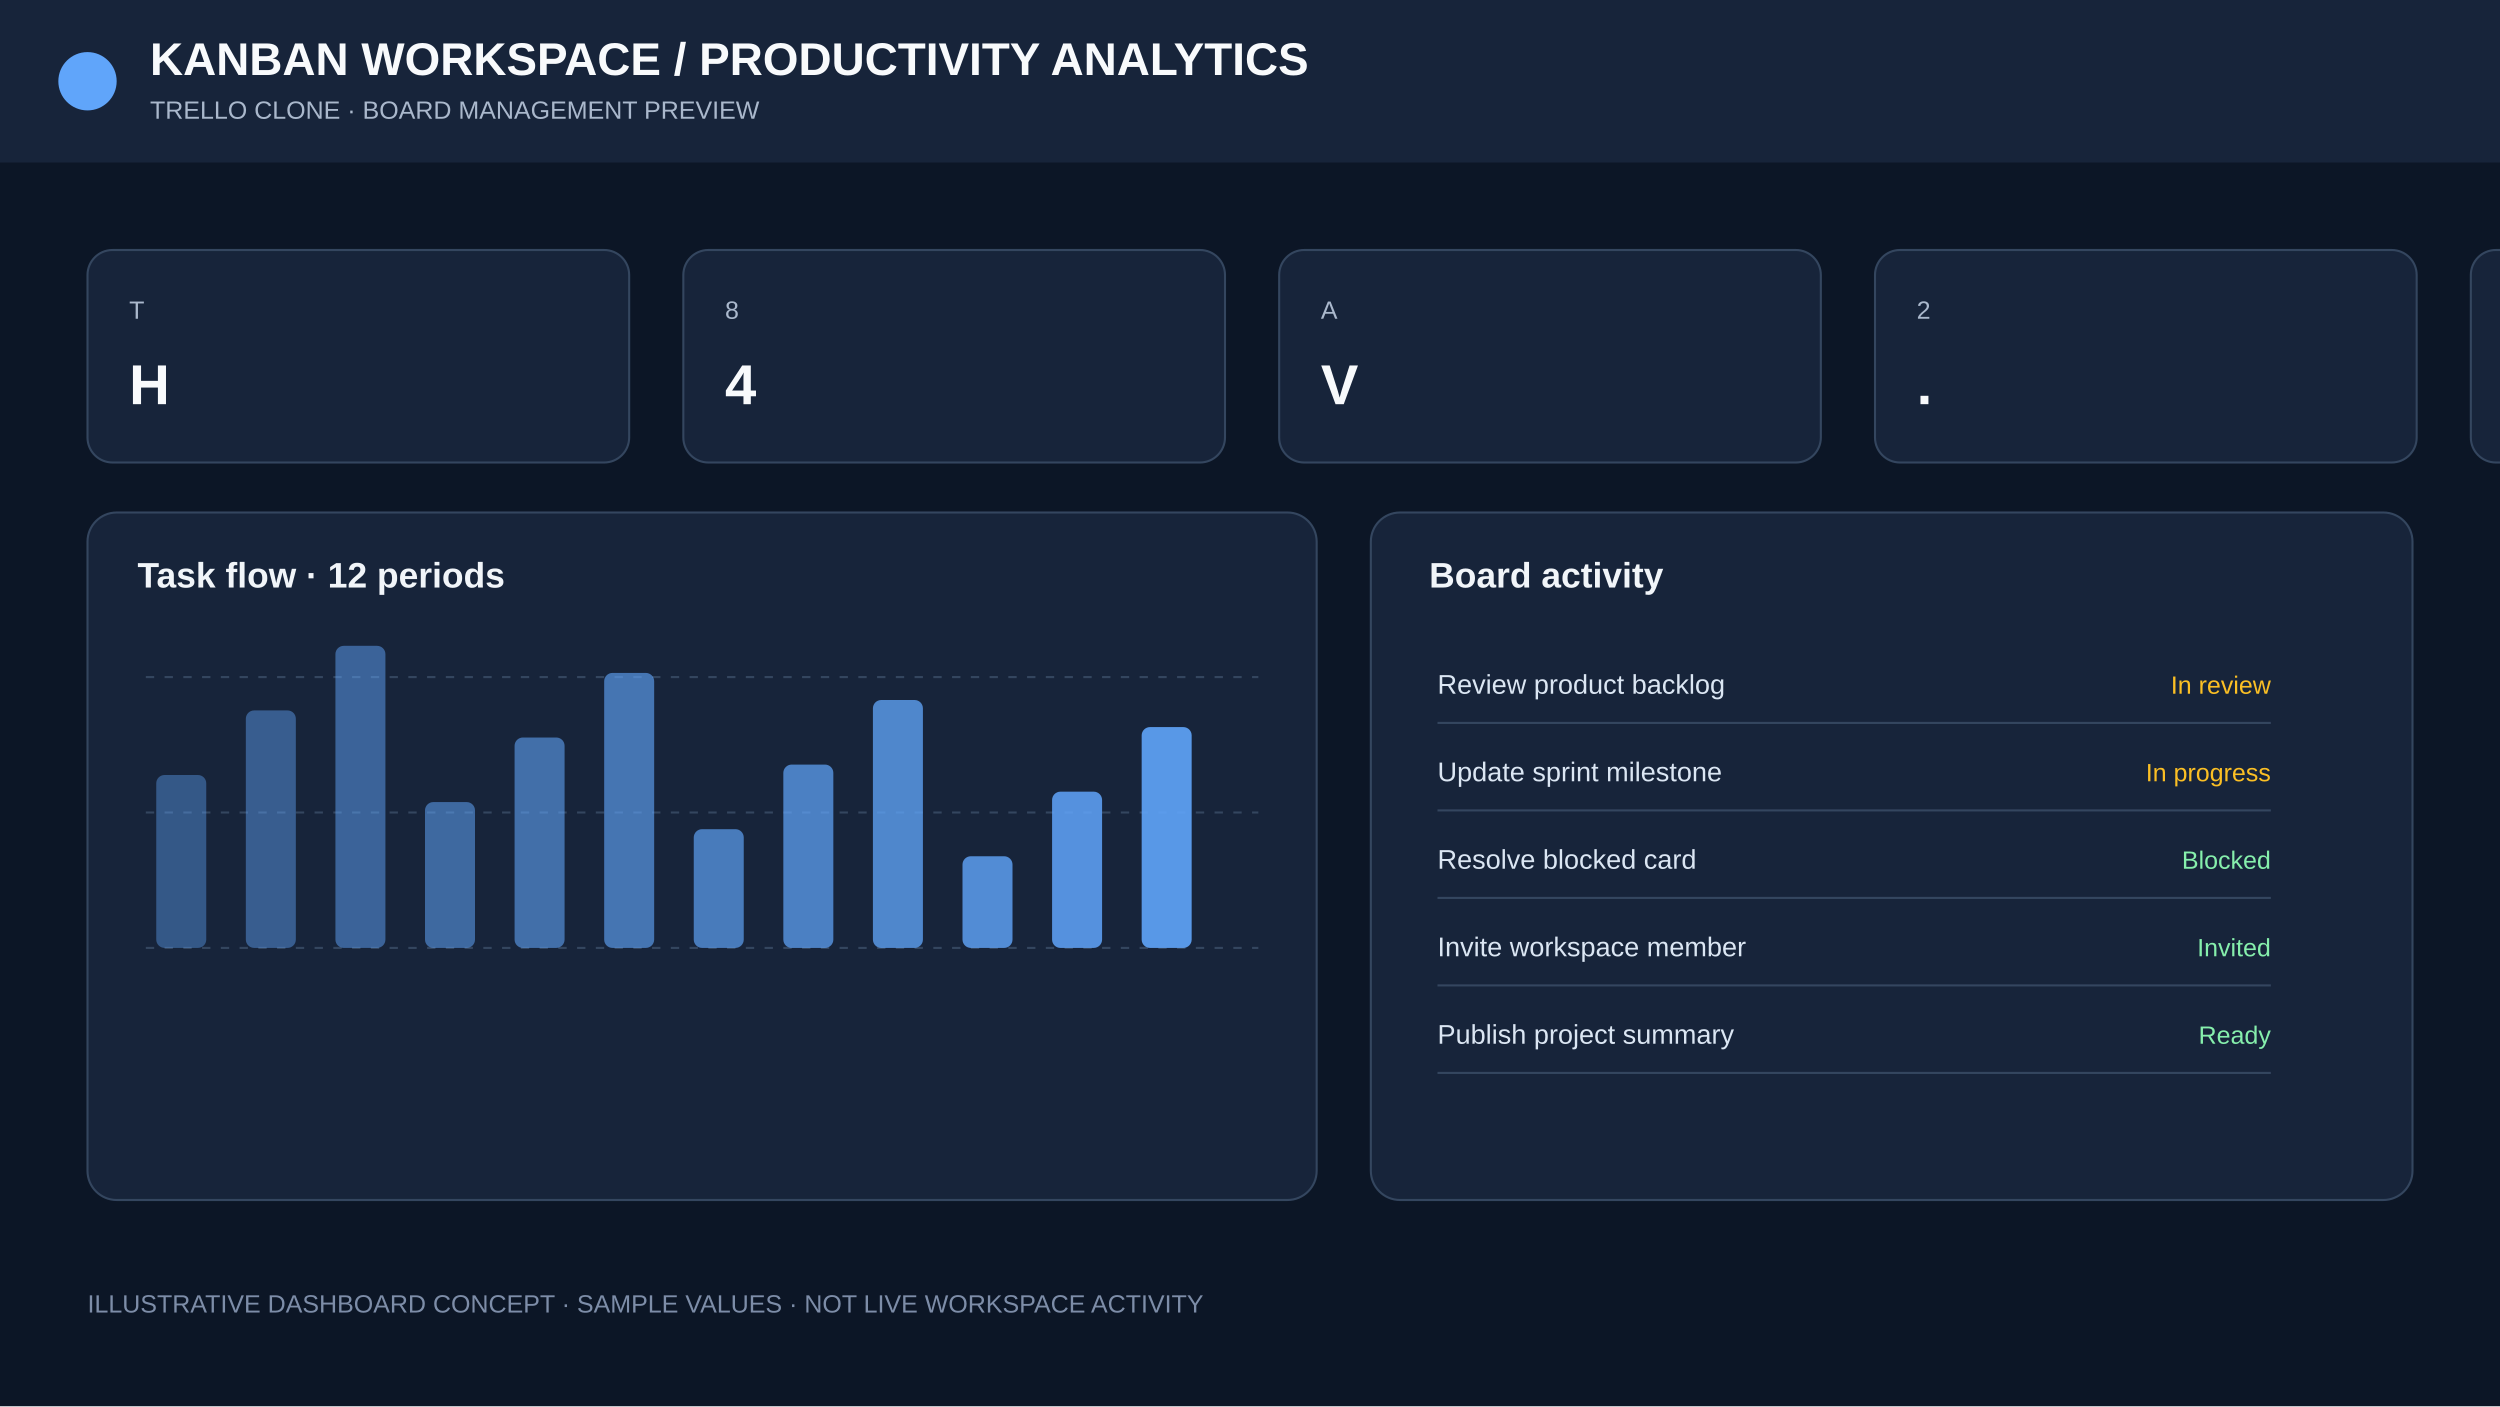
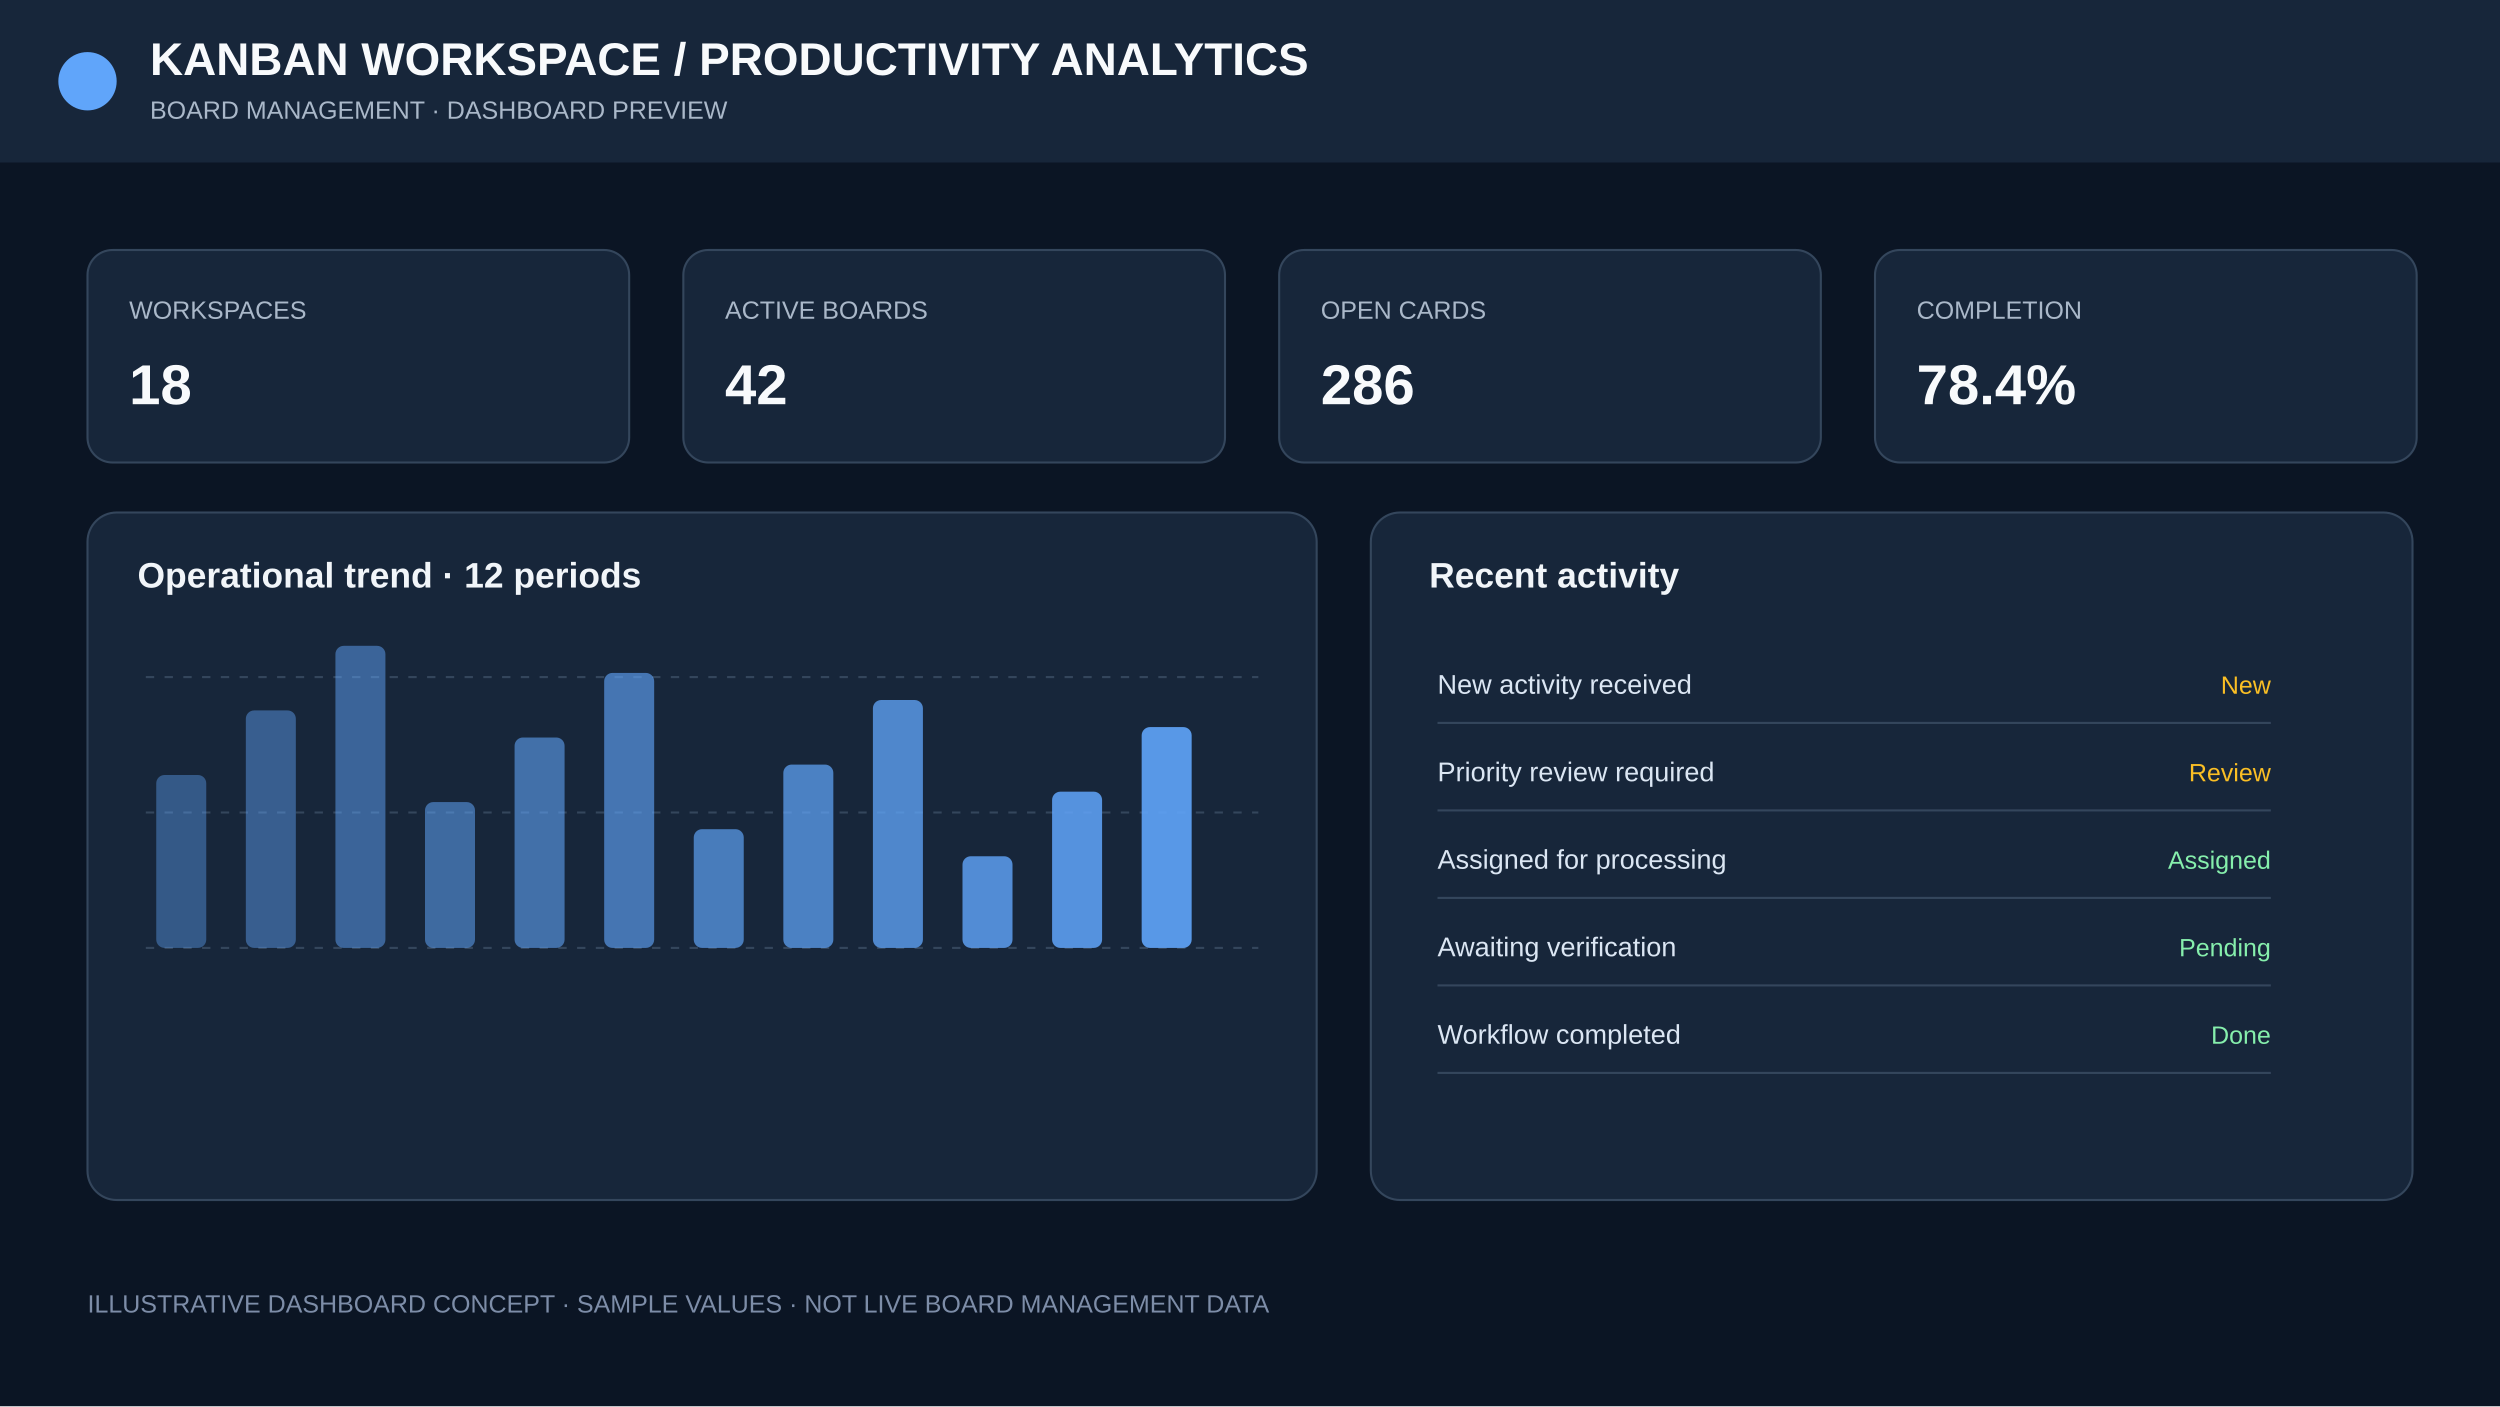
<svg xmlns="http://www.w3.org/2000/svg" width="1200" height="675" viewBox="0 0 1200 675">
-   <rect width="1200" height="675" fill="#0c1626" />
-   <rect width="1200" height="78" fill="#17243a" />
+   <rect width="1200" height="675" fill="#0b1524" />
+   <rect width="1200" height="78" fill="#17263a" />
  <circle cx="42" cy="39" r="14" fill="#60a5fa" />
  <text x="72" y="36" fill="#f8fafc" font-size="22" font-weight="700" font-family="Arial">KANBAN WORKSPACE / PRODUCTIVITY ANALYTICS</text>
-   <text x="72" y="57" fill="#aab8cc" font-size="12" font-family="Arial">TRELLO CLONE · BOARD MANAGEMENT PREVIEW</text>
-   <rect x="42" y="120" width="260" height="102" rx="12" fill="#17243a" stroke="#34465f" />
-   <text x="62" y="153" fill="#aab8cc" font-size="12" font-family="Arial">T</text>
-   <text x="62" y="194" fill="#f8fafc" font-size="27" font-weight="700" font-family="Arial">H</text>
-   <rect x="328" y="120" width="260" height="102" rx="12" fill="#17243a" stroke="#34465f" />
-   <text x="348" y="153" fill="#aab8cc" font-size="12" font-family="Arial">8</text>
-   <text x="348" y="194" fill="#f8fafc" font-size="27" font-weight="700" font-family="Arial">4</text>
-   <rect x="614" y="120" width="260" height="102" rx="12" fill="#17243a" stroke="#34465f" />
-   <text x="634" y="153" fill="#aab8cc" font-size="12" font-family="Arial">A</text>
-   <text x="634" y="194" fill="#f8fafc" font-size="27" font-weight="700" font-family="Arial">V</text>
-   <rect x="900" y="120" width="260" height="102" rx="12" fill="#17243a" stroke="#34465f" />
-   <text x="920" y="153" fill="#aab8cc" font-size="12" font-family="Arial">2</text>
-   <text x="920" y="194" fill="#f8fafc" font-size="27" font-weight="700" font-family="Arial">.</text>
-   <rect x="1186" y="120" width="260" height="102" rx="12" fill="#17243a" stroke="#34465f" />
-   <text x="1206" y="153" fill="#aab8cc" font-size="12" font-family="Arial">C</text>
-   <text x="1206" y="194" fill="#f8fafc" font-size="27" font-weight="700" font-family="Arial">O</text>
-   <rect x="1472" y="120" width="260" height="102" rx="12" fill="#17243a" stroke="#34465f" />
-   <text x="1492" y="153" fill="#aab8cc" font-size="12" font-family="Arial">7</text>
-   <text x="1492" y="194" fill="#f8fafc" font-size="27" font-weight="700" font-family="Arial">8</text>
-   <rect x="1758" y="120" width="260" height="102" rx="12" fill="#17243a" stroke="#34465f" />
-   <text x="1778" y="153" fill="#aab8cc" font-size="12" font-family="Arial">W</text>
-   <text x="1778" y="194" fill="#f8fafc" font-size="27" font-weight="700" font-family="Arial">E</text>
-   <rect x="2044" y="120" width="260" height="102" rx="12" fill="#17243a" stroke="#34465f" />
-   <text x="2064" y="153" fill="#aab8cc" font-size="12" font-family="Arial">+</text>
-   <text x="2064" y="194" fill="#f8fafc" font-size="27" font-weight="700" font-family="Arial">9</text>
-   <rect x="42" y="246" width="590" height="330" rx="14" fill="#17243a" stroke="#34465f" />
-   <text x="66" y="282" fill="#f1f5f9" font-size="17" font-weight="700" font-family="Arial">Task flow · 12 periods</text>
-   <path d="M70 455 H604 M70 390 H604 M70 325 H604" stroke="#34465f" stroke-dasharray="4 5" />
+   <text x="72" y="57" fill="#aab8c9" font-size="12" font-family="Arial">BOARD MANAGEMENT · DASHBOARD PREVIEW</text>
+   <rect x="42" y="120" width="260" height="102" rx="12" fill="#17263a" stroke="#34465c" />
+   <text x="62" y="153" fill="#aab8c9" font-size="12" font-family="Arial">WORKSPACES</text>
+   <text x="62" y="194" fill="#f8fafc" font-size="27" font-weight="700" font-family="Arial">18</text>
+   <rect x="328" y="120" width="260" height="102" rx="12" fill="#17263a" stroke="#34465c" />
+   <text x="348" y="153" fill="#aab8c9" font-size="12" font-family="Arial">ACTIVE BOARDS</text>
+   <text x="348" y="194" fill="#f8fafc" font-size="27" font-weight="700" font-family="Arial">42</text>
+   <rect x="614" y="120" width="260" height="102" rx="12" fill="#17263a" stroke="#34465c" />
+   <text x="634" y="153" fill="#aab8c9" font-size="12" font-family="Arial">OPEN CARDS</text>
+   <text x="634" y="194" fill="#f8fafc" font-size="27" font-weight="700" font-family="Arial">286</text>
+   <rect x="900" y="120" width="260" height="102" rx="12" fill="#17263a" stroke="#34465c" />
+   <text x="920" y="153" fill="#aab8c9" font-size="12" font-family="Arial">COMPLETION</text>
+   <text x="920" y="194" fill="#f8fafc" font-size="27" font-weight="700" font-family="Arial">78.4%</text>
+   <rect x="42" y="246" width="590" height="330" rx="14" fill="#17263a" stroke="#34465c" />
+   <text x="66" y="282" fill="#f1f5f9" font-size="17" font-weight="700" font-family="Arial">Operational trend · 12 periods</text>
+   <path d="M70 455 H604 M70 390 H604 M70 325 H604" stroke="#34465c" stroke-dasharray="4 5" />
  <rect x="75" y="372" width="24" height="83" rx="4" fill="#60a5fa" opacity="0.4" />
  <rect x="118" y="341" width="24" height="114" rx="4" fill="#60a5fa" opacity="0.445" />
  <rect x="161" y="310" width="24" height="145" rx="4" fill="#60a5fa" opacity="0.49" />
  <rect x="204" y="385" width="24" height="70" rx="4" fill="#60a5fa" opacity="0.535" />
  <rect x="247" y="354" width="24" height="101" rx="4" fill="#60a5fa" opacity="0.58" />
  <rect x="290" y="323" width="24" height="132" rx="4" fill="#60a5fa" opacity="0.625" />
  <rect x="333" y="398" width="24" height="57" rx="4" fill="#60a5fa" opacity="0.67" />
  <rect x="376" y="367" width="24" height="88" rx="4" fill="#60a5fa" opacity="0.715" />
  <rect x="419" y="336" width="24" height="119" rx="4" fill="#60a5fa" opacity="0.76" />
  <rect x="462" y="411" width="24" height="44" rx="4" fill="#60a5fa" opacity="0.805" />
  <rect x="505" y="380" width="24" height="75" rx="4" fill="#60a5fa" opacity="0.85" />
  <rect x="548" y="349" width="24" height="106" rx="4" fill="#60a5fa" opacity="0.895" />
-   <rect x="658" y="246" width="500" height="330" rx="14" fill="#17243a" stroke="#34465f" />
-   <text x="686" y="282" fill="#f1f5f9" font-size="17" font-weight="700" font-family="Arial">Board activity</text>
-   <text x="690" y="333" fill="#dbe6f3" font-size="13" font-family="Arial">Review product backlog</text>
-   <text x="1090" y="333" text-anchor="end" fill="#fbbf24" font-size="12" font-family="Arial">In review</text>
-   <path d="M690 347 H1090" stroke="#34465f" />
-   <text x="690" y="375" fill="#dbe6f3" font-size="13" font-family="Arial">Update sprint milestone</text>
-   <text x="1090" y="375" text-anchor="end" fill="#fbbf24" font-size="12" font-family="Arial">In progress</text>
-   <path d="M690 389 H1090" stroke="#34465f" />
-   <text x="690" y="417" fill="#dbe6f3" font-size="13" font-family="Arial">Resolve blocked card</text>
-   <text x="1090" y="417" text-anchor="end" fill="#86efac" font-size="12" font-family="Arial">Blocked</text>
-   <path d="M690 431 H1090" stroke="#34465f" />
-   <text x="690" y="459" fill="#dbe6f3" font-size="13" font-family="Arial">Invite workspace member</text>
-   <text x="1090" y="459" text-anchor="end" fill="#86efac" font-size="12" font-family="Arial">Invited</text>
-   <path d="M690 473 H1090" stroke="#34465f" />
-   <text x="690" y="501" fill="#dbe6f3" font-size="13" font-family="Arial">Publish project summary</text>
-   <text x="1090" y="501" text-anchor="end" fill="#86efac" font-size="12" font-family="Arial">Ready</text>
-   <path d="M690 515 H1090" stroke="#34465f" />
-   <text x="42" y="630" fill="#7d8da8" font-size="12" font-family="Arial">ILLUSTRATIVE DASHBOARD CONCEPT · SAMPLE VALUES · NOT LIVE WORKSPACE ACTIVITY</text>
+   <rect x="658" y="246" width="500" height="330" rx="14" fill="#17263a" stroke="#34465c" />
+   <text x="686" y="282" fill="#f1f5f9" font-size="17" font-weight="700" font-family="Arial">Recent activity</text>
+   <text x="690" y="333" fill="#dbe6f3" font-size="13" font-family="Arial">New activity received</text>
+   <text x="1090" y="333" text-anchor="end" fill="#fbbf24" font-size="12" font-family="Arial">New</text>
+   <path d="M690 347 H1090" stroke="#34465c" />
+   <text x="690" y="375" fill="#dbe6f3" font-size="13" font-family="Arial">Priority review required</text>
+   <text x="1090" y="375" text-anchor="end" fill="#fbbf24" font-size="12" font-family="Arial">Review</text>
+   <path d="M690 389 H1090" stroke="#34465c" />
+   <text x="690" y="417" fill="#dbe6f3" font-size="13" font-family="Arial">Assigned for processing</text>
+   <text x="1090" y="417" text-anchor="end" fill="#86efac" font-size="12" font-family="Arial">Assigned</text>
+   <path d="M690 431 H1090" stroke="#34465c" />
+   <text x="690" y="459" fill="#dbe6f3" font-size="13" font-family="Arial">Awaiting verification</text>
+   <text x="1090" y="459" text-anchor="end" fill="#86efac" font-size="12" font-family="Arial">Pending</text>
+   <path d="M690 473 H1090" stroke="#34465c" />
+   <text x="690" y="501" fill="#dbe6f3" font-size="13" font-family="Arial">Workflow completed</text>
+   <text x="1090" y="501" text-anchor="end" fill="#86efac" font-size="12" font-family="Arial">Done</text>
+   <path d="M690 515 H1090" stroke="#34465c" />
+   <text x="42" y="630" fill="#7d8da8" font-size="12" font-family="Arial">ILLUSTRATIVE DASHBOARD CONCEPT · SAMPLE VALUES · NOT LIVE BOARD MANAGEMENT DATA</text>
</svg>
